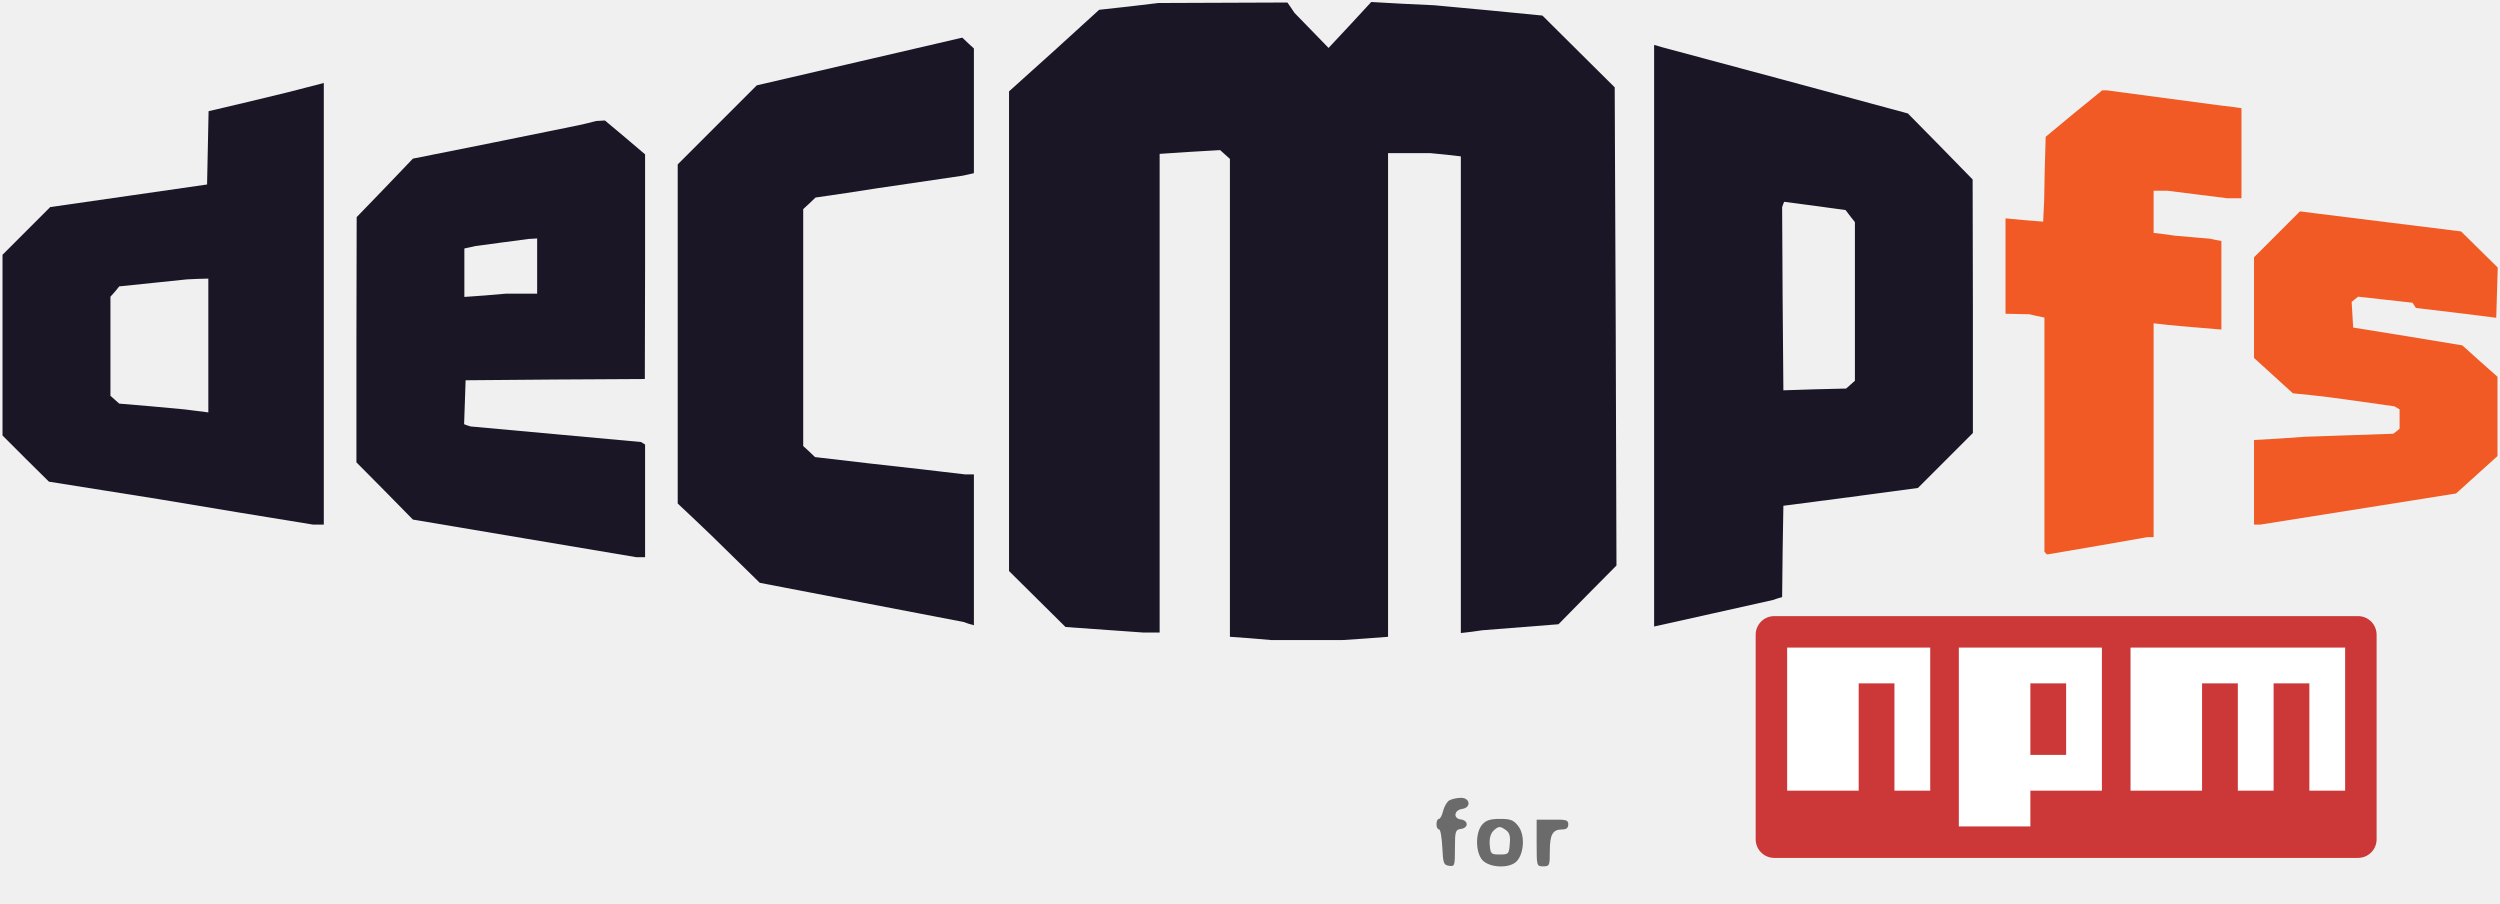
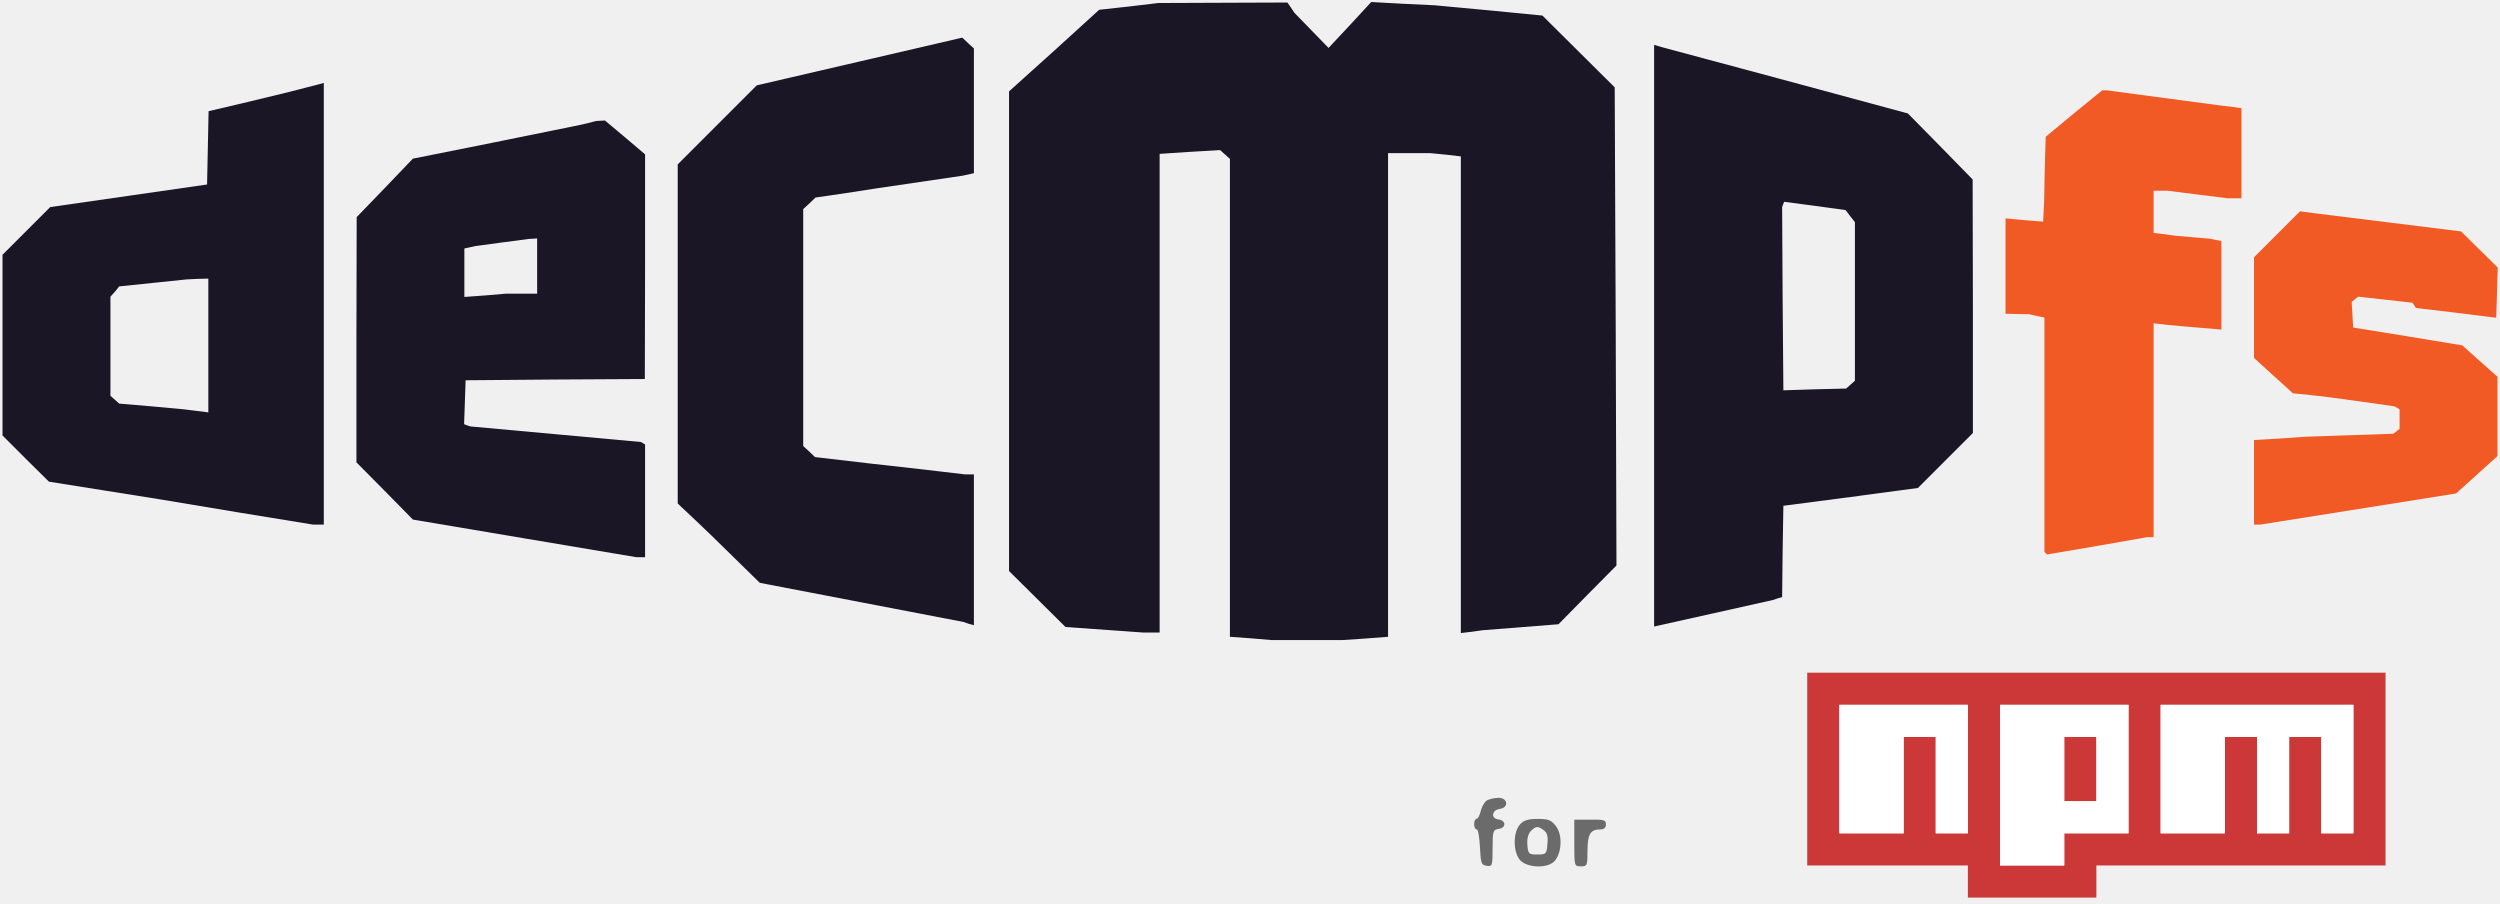
<svg xmlns="http://www.w3.org/2000/svg" viewBox="0 0 996 360" role="img" aria-label="deCMPfs for npm">
  <g transform="translate(0,256) scale(0.1,-0.1)" fill="#1a1626" stroke="none">
    <path d="M4497 2534 l-118 -13 -179 -163 -180 -162 0 -956 0 -955 113 -112 112 -111 155 -11 155 -11 33 0 32 0 0 954 0 953 121 8 120 7 20 -18 19 -17 0 -952 0 -952 83 -6 82 -7 141 0 141 0 91 6 92 7 0 963 0 964 84 0 83 0 62 -6 61 -7 0 -950 0 -949 43 5 42 6 152 12 152 12 115 117 116 117 -3 952 -4 953 -144 143 -144 143 -215 21 -215 20 -126 6 -126 7 -85 -92 -85 -91 -68 70 -68 70 -14 21 -14 20 -257 -1 -257 -1 -118 -14z" />
    <path d="M3420 2314 l-405 -94 -157 -157 -158 -158 0 -676 0 -675 68 -64 67 -64 96 -94 96 -94 406 -78 406 -78 20 -7 21 -6 0 300 0 301 -17 0 -18 0 -85 10 -85 10 -214 24 -214 25 -23 22 -24 22 0 472 0 472 25 23 24 23 123 18 123 19 170 25 170 25 23 5 22 5 0 248 0 249 -23 21 -23 22 -5 -1 -4 -1 -405 -94z" />
    <path d="M6590 1223 l0 -1159 238 53 237 53 17 6 18 5 2 182 3 182 268 35 268 36 109 109 110 110 0 505 -1 505 -129 132 -129 131 -488 132 -488 131 -17 5 -18 5 0 -1158z m781 476 l19 -24 0 -316 0 -316 -17 -15 -18 -16 -125 -3 -125 -4 -3 365 -2 365 4 11 4 10 122 -16 123 -17 18 -24z" />
    <path d="M1215 2210 l-70 -18 -157 -38 -157 -37 -3 -146 -3 -146 -312 -45 -313 -45 -95 -95 -95 -95 0 -360 0 -360 92 -92 93 -92 220 -35 220 -35 306 -51 306 -50 22 0 21 0 0 880 0 880 -2 -1 -3 -1 -70 -18z m-385 -1026 l0 -267 -47 6 -48 6 -130 12 -130 11 -18 16 -17 15 0 197 0 198 18 20 17 21 135 14 135 14 43 2 42 1 0 -266z" />
    <path d="M2340 2069 l-35 -8 -330 -67 -330 -66 -112 -117 -112 -116 -1 -488 0 -489 113 -114 112 -114 445 -75 446 -75 17 0 17 0 0 224 0 225 -8 5 -8 5 -339 31 -340 31 -13 4 -13 5 3 87 3 88 357 3 357 2 1 448 0 447 -80 68 -80 67 -17 -1 -18 -1 -35 -9z m-200 -569 l0 -110 -62 0 -63 0 -82 -7 -83 -6 0 96 0 97 23 5 22 5 105 14 105 14 18 1 17 1 0 -110z" />
  </g>
  <g transform="translate(0,256) scale(0.1,-0.1)" fill="#f15a24" stroke="none">
    <path d="M8262 2108 l-112 -93 -2 -70 -2 -70 -1 -55 -1 -55 -2 -44 -2 -44 -75 6 -75 7 0 -190 0 -190 48 -1 47 -1 30 -7 30 -6 0 -467 0 -466 5 -6 6 -5 199 34 200 35 13 0 12 0 0 426 0 426 53 -6 52 -5 83 -7 82 -7 0 177 0 176 -22 4 -23 5 -70 6 -70 6 -42 6 -43 5 0 84 0 84 28 0 28 0 119 -15 120 -15 28 0 27 0 0 179 0 180 -42 6 -43 5 -225 30 -225 30 -10 0 -10 0 -113 -92z" />
    <path d="M9071 1626 l-91 -91 0 -201 0 -200 78 -71 77 -70 70 -7 70 -8 132 -18 133 -19 10 -6 10 -6 0 -38 0 -39 -12 -10 -13 -10 -175 -6 -175 -6 -102 -7 -103 -6 0 -168 0 -169 13 0 12 0 390 62 390 62 83 75 82 74 0 158 0 158 -70 62 -70 63 -218 36 -217 35 -3 51 -3 51 13 11 13 10 108 -12 108 -12 7 -10 7 -11 160 -19 160 -20 3 100 3 100 -73 72 -73 72 -290 36 -290 36 -31 4 -31 4 -92 -92z" />
  </g>
-   <g transform="translate(545 300) scale(1.05)">
+   <g transform="translate(560 300) scale(1.05)">
    <g transform="translate(0,54) scale(0.1,-0.1)" fill="#6b6b6b" stroke="none">
      <path d="M308 360 c-9 -6 -19 -24 -23 -40 -4 -17 -11 -30 -16 -30 -5 0 -9 -9 -9 -20 0 -11 4 -20 10 -20 5 0 10 -30 12 -67 3 -62 5 -68 26 -71 21 -3 22 0 22 67 0 65 2 70 23 73 29 4 29 32 -1 36 -30 4 -25 36 6 40 34 5 30 42 -5 42 -16 0 -36 -5 -45 -10z" />
      <path d="M434 269 c-29 -32 -26 -115 5 -140 32 -26 102 -26 126 1 28 31 31 100 5 133 -18 23 -29 27 -69 27 -36 0 -53 -5 -67 -21z m90 -22 c13 -9 17 -23 14 -52 -3 -38 -4 -40 -38 -40 -33 0 -35 2 -38 36 -2 24 3 42 13 53 20 19 26 20 49 3z" />
      <path d="M640 198 c0 -87 0 -88 25 -88 24 0 25 3 25 58 0 63 11 82 47 82 16 0 23 6 23 19 0 17 -8 19 -60 18 l-60 0 0 -89z" />
    </g>
  </g>
-   <g transform="translate(712 258) scale(0.285)">
-     <rect x="-44" y="-44" width="868" height="338" rx="26" fill="#cb3837" />
-     <path fill="#ffffff" d="M240,250h100v-50h100V0H240V250z M340,50h50v100h-50V50z M480,0v200h100V50h50v150h50V50h50v150h50V0H480z M0,200h100V50h50v150h50V0H0V200z" />
+   <g transform="translate(720 268) scale(12.8)">
+     <path fill="#CB3837" d="M0,0h18v6H9v1H5V6H0V0z M1,5h2V2h1v3h1V1H1V5z M6,1v5h2V5h2V1H6z M8,2h1v2H8V2z M11,1v4h2V2h1v3h1V2h1v3h1V1H11z" />
+     <polygon fill="#FFFFFF" points="1,5 3,5 3,2 4,2 4,5 5,5 5,1 1,1 " />
+     <path fill="#FFFFFF" d="M6,1v5h2V5h2V1H6z M9,4H8V2h1V4z" />
+     <polygon fill="#FFFFFF" points="11,1 11,5 13,5 13,2 14,2 14,5 15,5 15,2 16,2 16,5 17,5 17,1 " />
  </g>
</svg>
